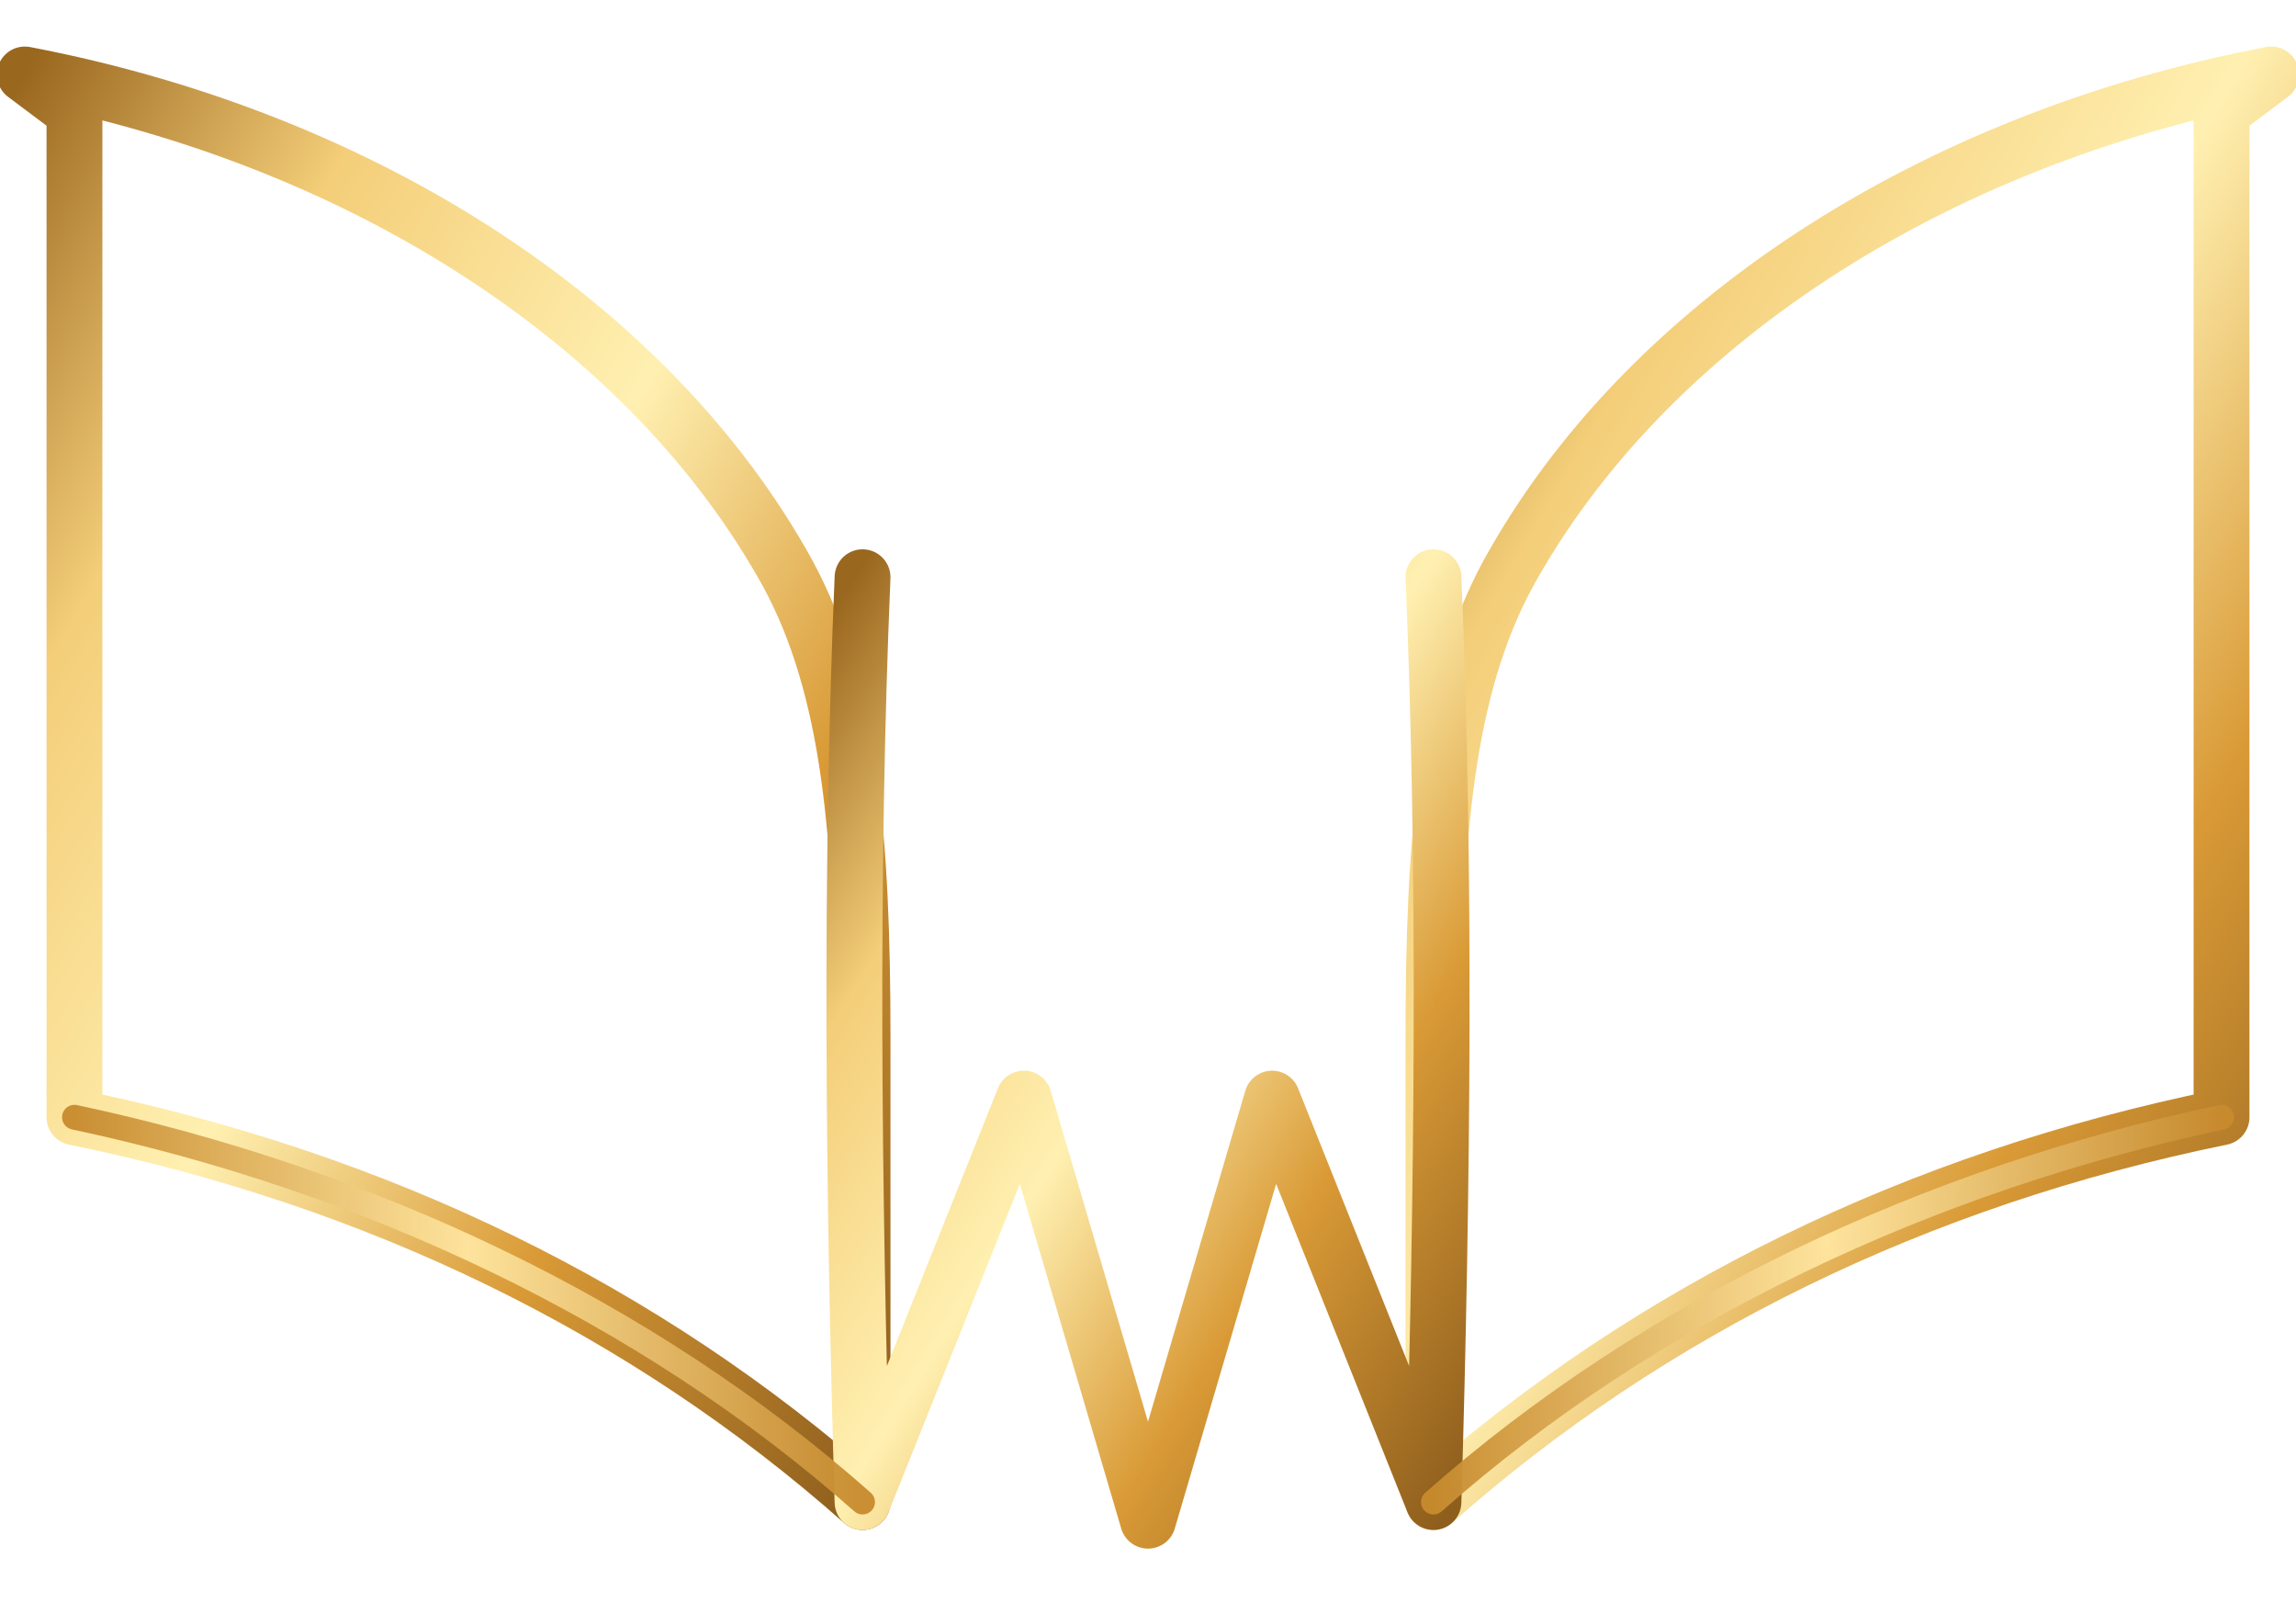
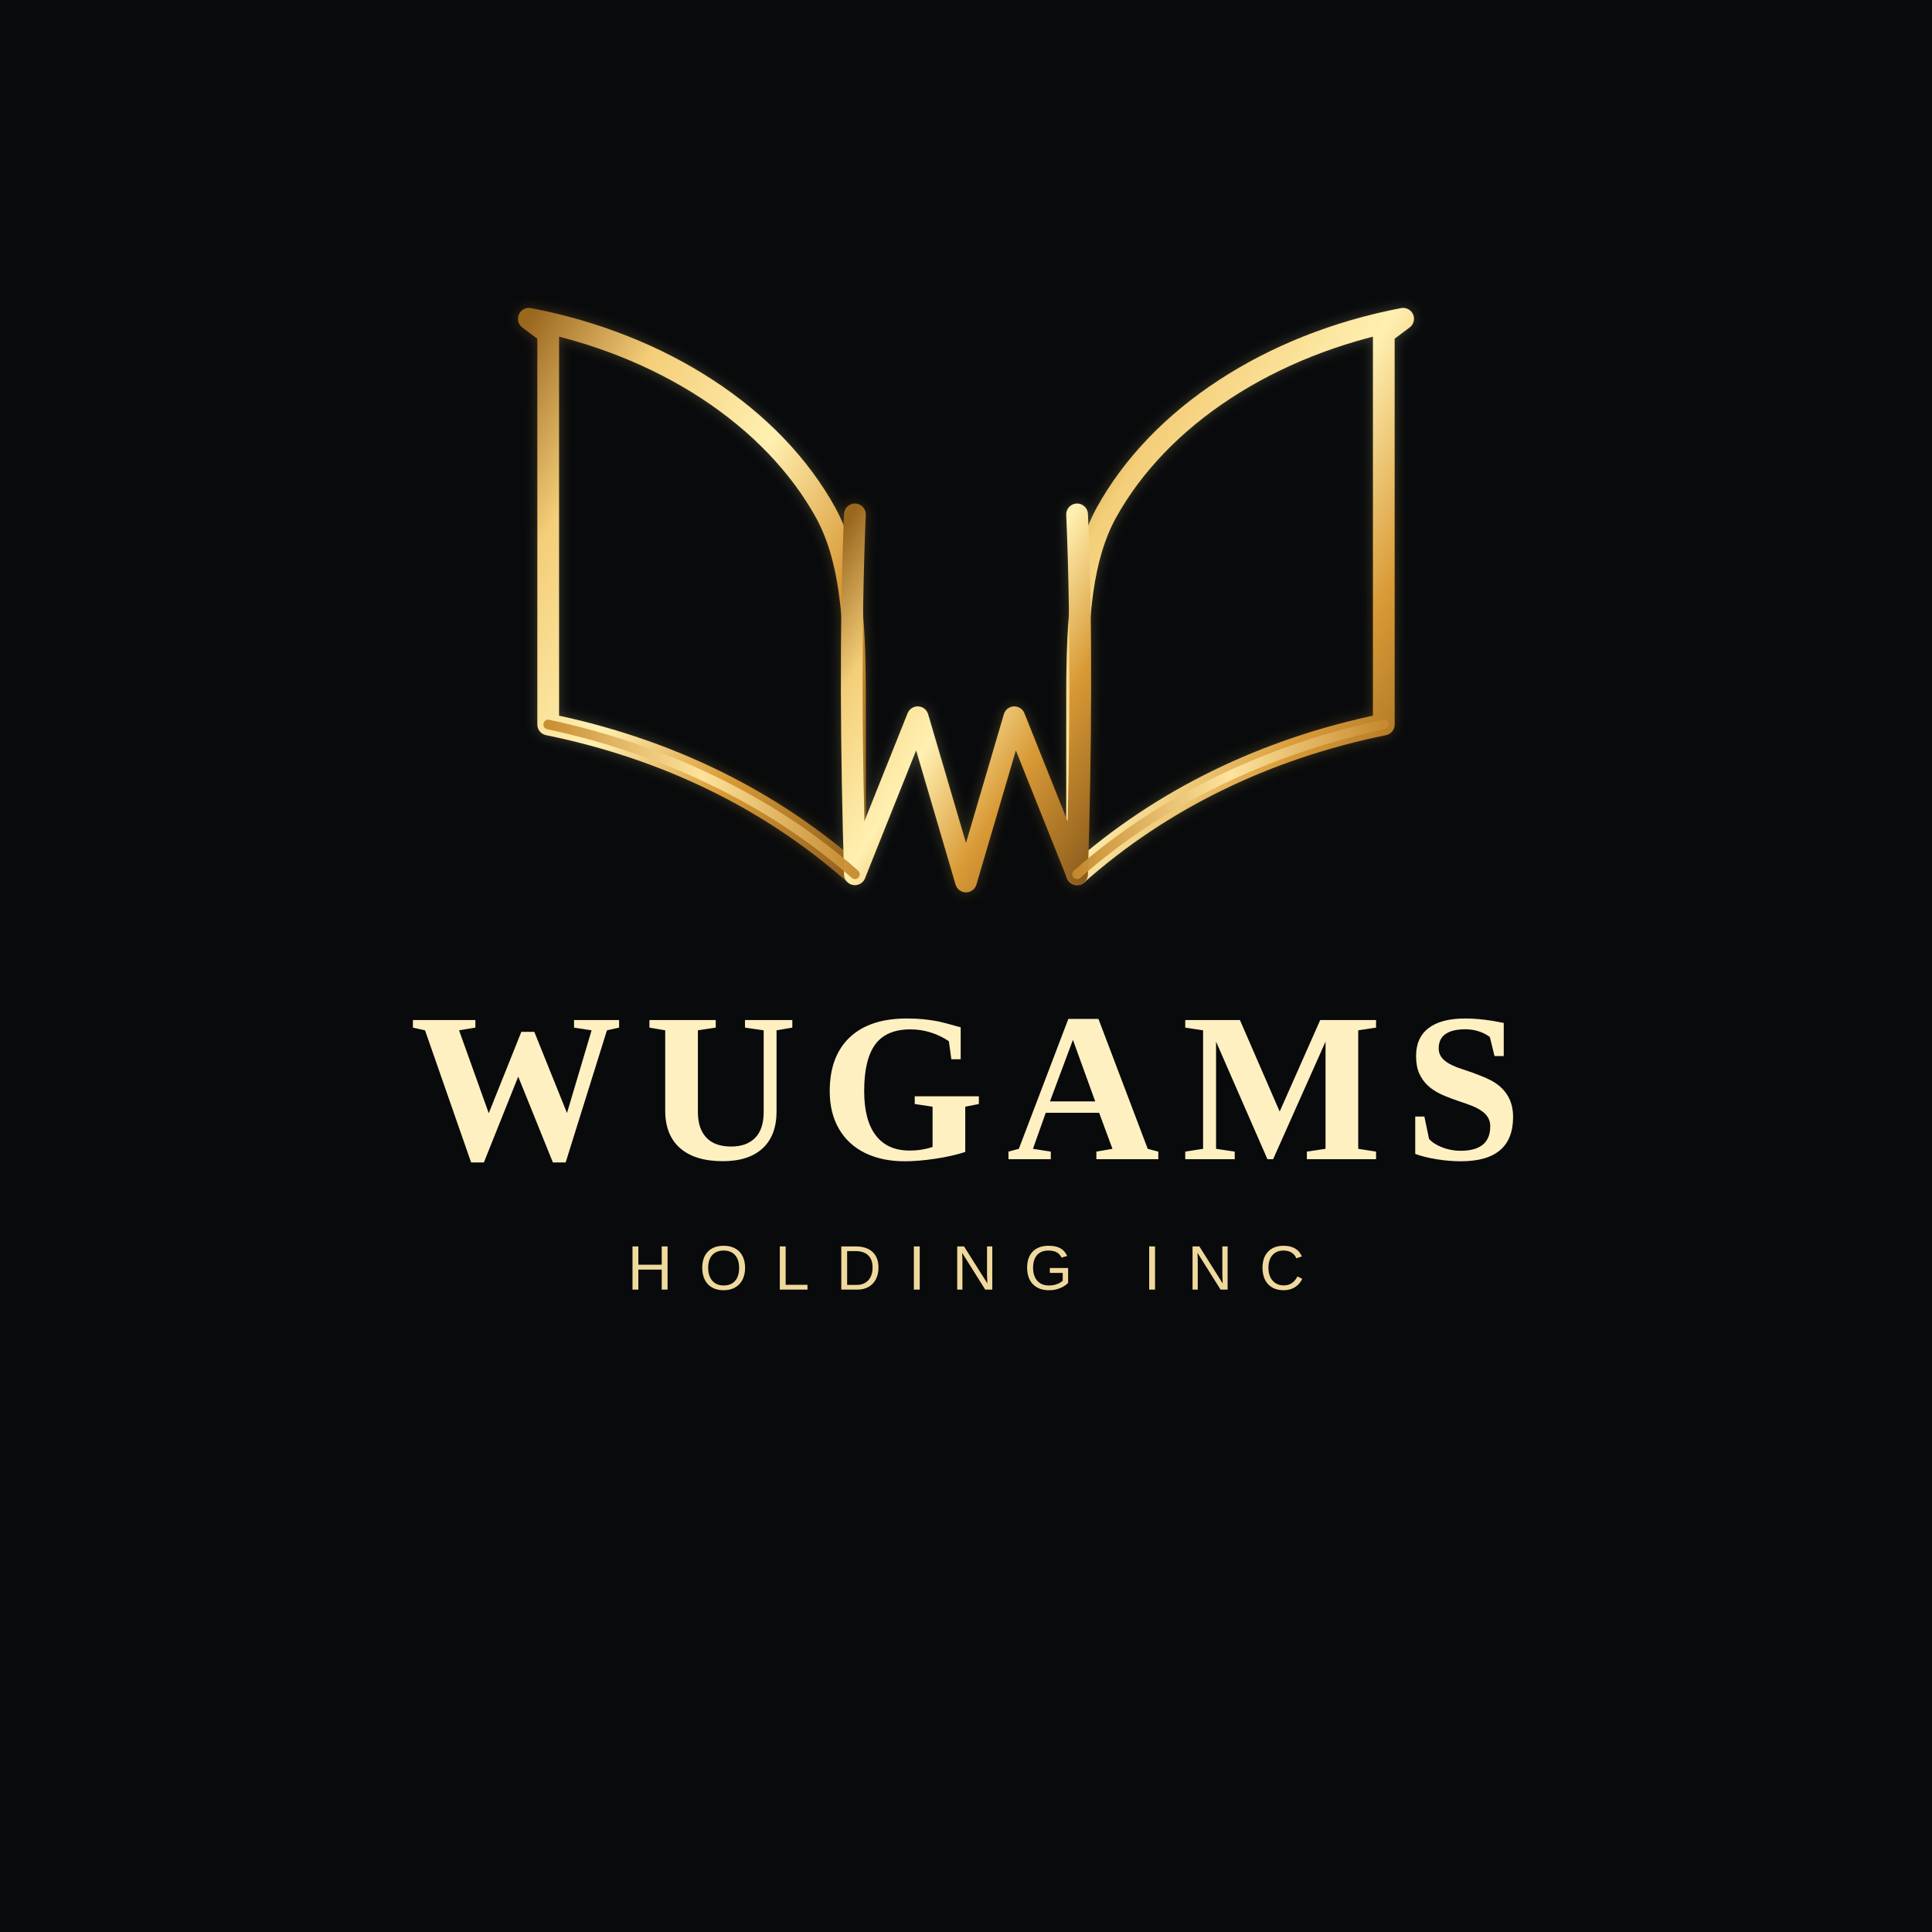
- <svg xmlns="http://www.w3.org/2000/svg" viewBox="430 240 740 520" role="img" aria-label="WUGAMS emblem">
+ <svg xmlns="http://www.w3.org/2000/svg" width="1600" height="1600" viewBox="0 0 1600 1600" role="img" aria-labelledby="title desc">
  <defs>
    <linearGradient id="gold" x1="0%" y1="0%" x2="100%" y2="100%">
      <stop offset="0%" stop-color="#9A671F" />
      <stop offset="22%" stop-color="#F4CE79" />
      <stop offset="48%" stop-color="#FFF0B1" />
      <stop offset="72%" stop-color="#D99A36" />
      <stop offset="100%" stop-color="#8E5E1D" />
    </linearGradient>
    <linearGradient id="goldSoft" x1="0%" y1="0%" x2="100%" y2="0%">
      <stop offset="0%" stop-color="#C78A2D" />
      <stop offset="50%" stop-color="#FFE6A0" />
      <stop offset="100%" stop-color="#C78A2D" />
    </linearGradient>
+     <filter id="softGlow" x="-20%" y="-20%" width="140%" height="140%">
+       <feGaussianBlur stdDeviation="5" result="blur" />
+       <feColorMatrix in="blur" type="matrix" values="1 0 0 0 0.55  0 1 0 0 0.32  0 0 1 0 0.05  0 0 0 .22 0" result="glow" />
+       <feMerge>
+         <feMergeNode in="glow" />
+         <feMergeNode in="SourceGraphic" />
+       </feMerge>
+     </filter>
  </defs>
-   <g fill="none" stroke="url(#gold)" stroke-linecap="round" stroke-linejoin="round">
+   <rect width="1600" height="1600" fill="#090A0C" />
+   <g fill="none" stroke="url(#gold)" stroke-linecap="round" stroke-linejoin="round" filter="url(#softGlow)">
    <path d="M438 264 C548 285 640 345 684 425 C704 462 708 510 708 574 L708 724 C638 662 552 620 454 600 L454 276 Z" stroke-width="18" />
    <path d="M1162 264 C1052 285 960 345 916 425 C896 462 892 510 892 574 L892 724 C962 662 1048 620 1146 600 L1146 276 Z" stroke-width="18" />
    <path d="M708 426 C704 520 705 623 708 724 L760 594 L800 730 L840 594 L892 724 C895 623 896 520 892 426" stroke-width="18" />
    <path d="M454 600 C548 620 638 662 708 724" stroke="url(#goldSoft)" stroke-width="8" opacity=".95" />
    <path d="M1146 600 C1052 620 962 662 892 724" stroke="url(#goldSoft)" stroke-width="8" opacity=".95" />
  </g>
+   <g text-anchor="middle">
+     <text x="800" y="960" fill="#FFF0C2" font-family="'Cormorant Garamond', Georgia, 'Times New Roman', serif" font-size="176" font-weight="600" letter-spacing="18">WUGAMS</text>
+     <text x="800" y="1068" fill="#F0D99C" font-family="Montserrat, Arial, Helvetica, sans-serif" font-size="52" font-weight="500" letter-spacing="22">HOLDING INC</text>
+   </g>
</svg>
